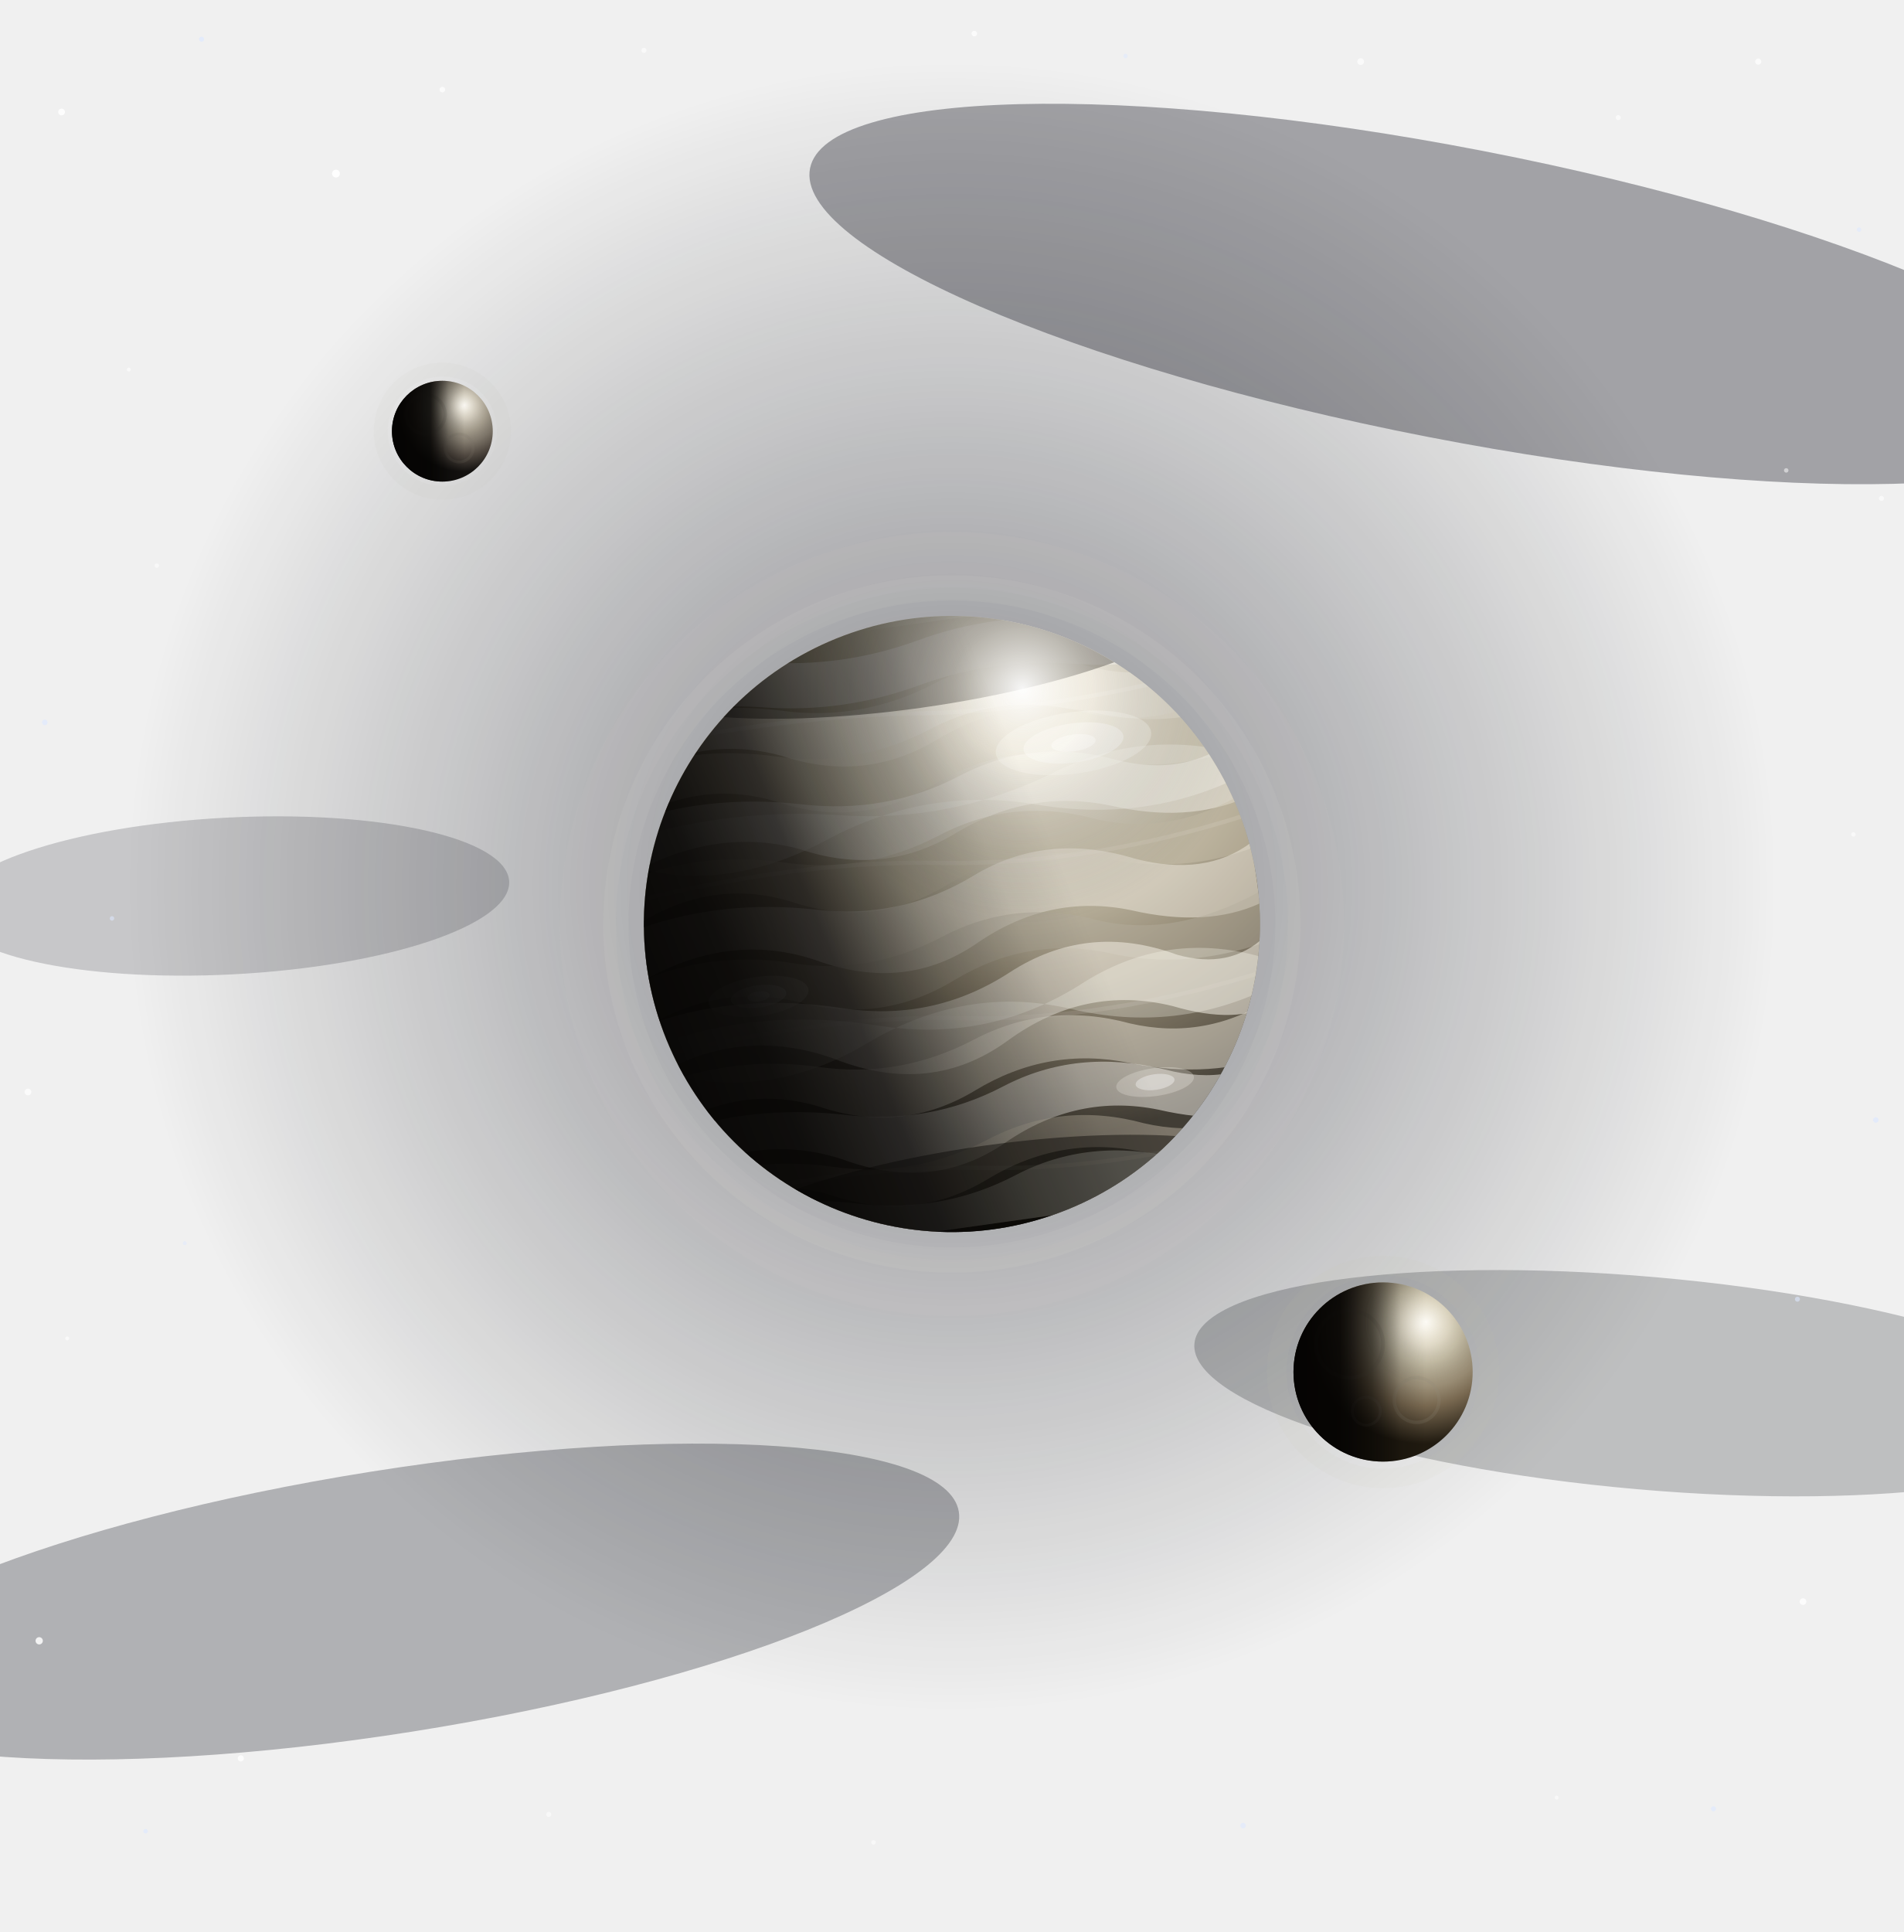
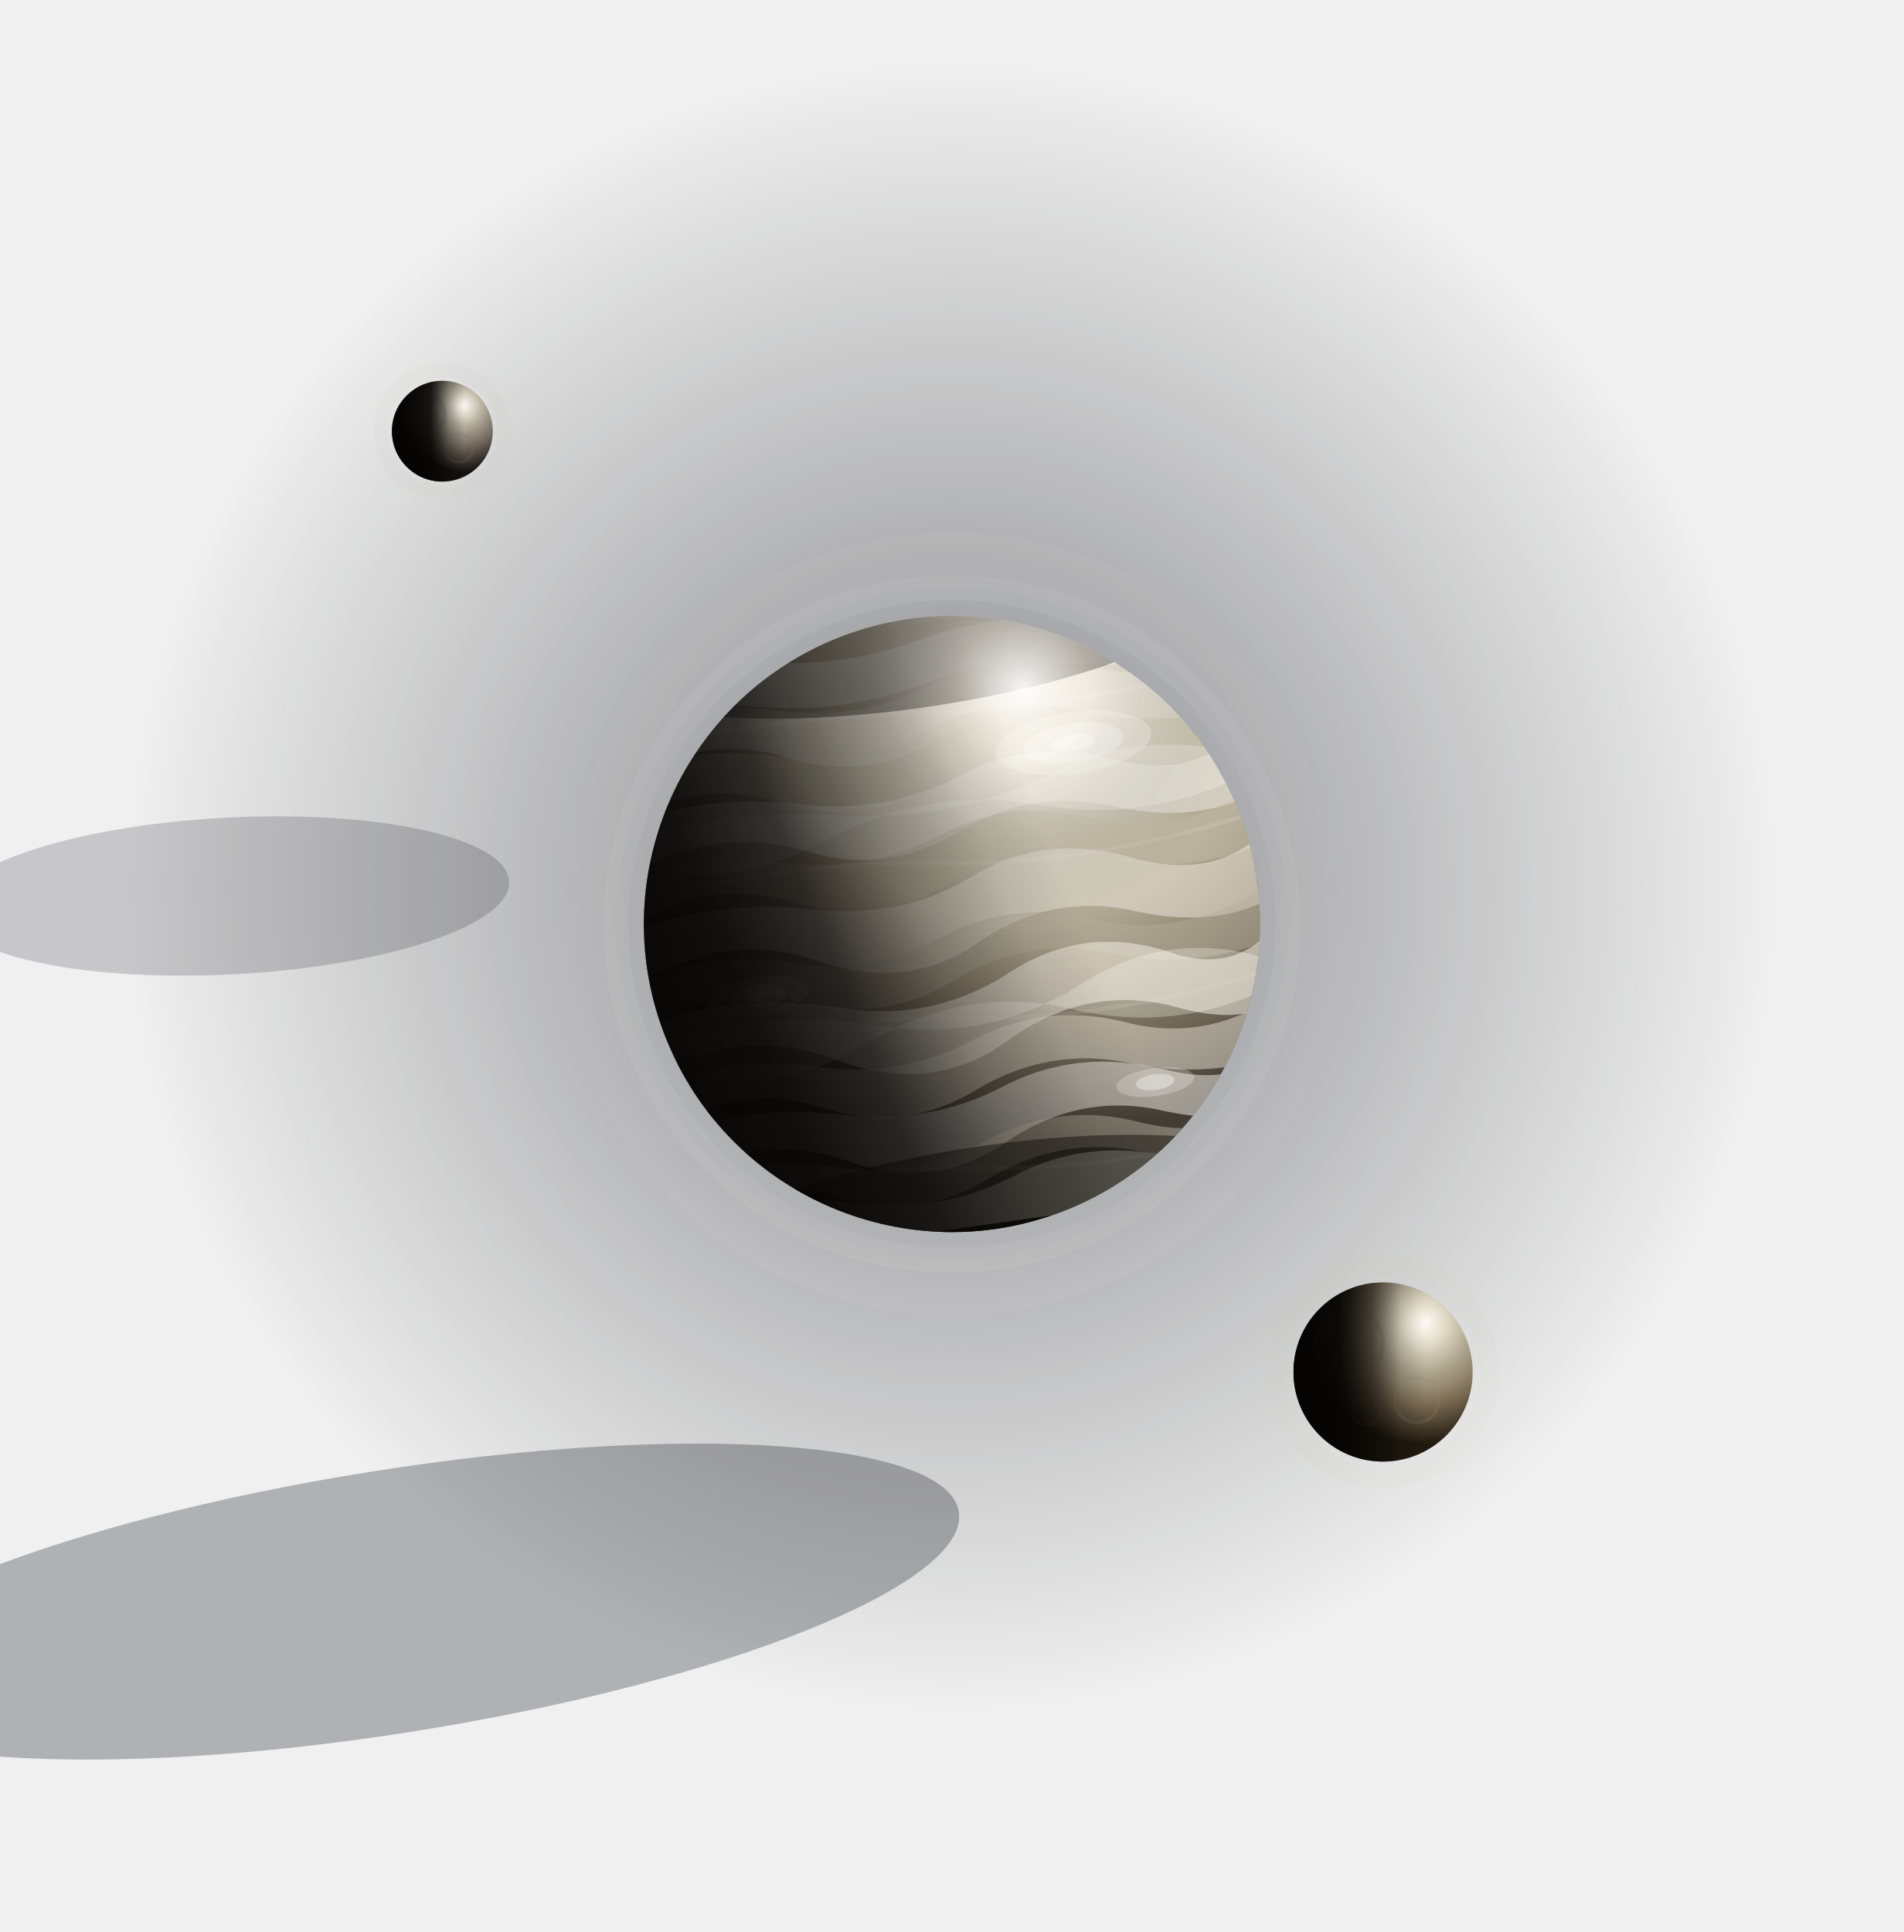
<svg xmlns="http://www.w3.org/2000/svg" width="100%" viewBox="0 0 680 690">
  <defs>
    <radialGradient id="sceneGlow" cx="50%" cy="48%" r="44%">
      <stop offset="0%" stop-color="#1c1e2a" stop-opacity="0.50" />
      <stop offset="58%" stop-color="#0e1018" stop-opacity="0.20" />
      <stop offset="100%" stop-color="#000" stop-opacity="0" />
    </radialGradient>
    <radialGradient id="pDay" cx="74%" cy="20%" r="72%">
      <stop offset="0%" stop-color="#ffffff" />
      <stop offset="8%" stop-color="#f8f6f0" />
      <stop offset="22%" stop-color="#e8e4d8" />
      <stop offset="42%" stop-color="#c4bea8" />
      <stop offset="66%" stop-color="#807660" />
      <stop offset="88%" stop-color="#3a3428" />
      <stop offset="100%" stop-color="#0e0c08" />
    </radialGradient>
    <linearGradient id="nightShadow" x1="0%" y1="0%" x2="100%" y2="0%">
      <stop offset="0%" stop-color="#060504" stop-opacity="0.98" />
      <stop offset="14%" stop-color="#060504" stop-opacity="0.94" />
      <stop offset="30%" stop-color="#080706" stop-opacity="0.78" />
      <stop offset="46%" stop-color="#0a0906" stop-opacity="0.38" />
      <stop offset="60%" stop-color="#000" stop-opacity="0.10" />
      <stop offset="70%" stop-color="#000" stop-opacity="0" />
      <stop offset="100%" stop-color="#000" stop-opacity="0" />
    </linearGradient>
    <radialGradient id="shine" cx="75%" cy="19%" r="38%">
      <stop offset="0%" stop-color="#ffffff" stop-opacity="0.92" />
      <stop offset="30%" stop-color="#f8f4e8" stop-opacity="0.32" />
      <stop offset="100%" stop-color="#000" stop-opacity="0" />
    </radialGradient>
    <radialGradient id="maGrad" cx="72%" cy="24%" r="66%">
      <stop offset="0%" stop-color="#f8f4ec" />
      <stop offset="32%" stop-color="#c8c0a8" />
      <stop offset="68%" stop-color="#786850" />
      <stop offset="100%" stop-color="#201a10" />
    </radialGradient>
    <linearGradient id="maNight" x1="0%" y1="0%" x2="100%" y2="0%">
      <stop offset="0%" stop-color="#040302" stop-opacity="0.97" />
      <stop offset="26%" stop-color="#040302" stop-opacity="0.92" />
      <stop offset="44%" stop-color="#040302" stop-opacity="0.60" />
      <stop offset="60%" stop-color="#000" stop-opacity="0.15" />
      <stop offset="74%" stop-color="#000" stop-opacity="0" />
      <stop offset="100%" stop-color="#000" stop-opacity="0" />
    </linearGradient>
    <radialGradient id="maShine" cx="74%" cy="22%" r="36%">
      <stop offset="0%" stop-color="#fffefa" stop-opacity="0.78" />
      <stop offset="38%" stop-color="#e8e0c8" stop-opacity="0.20" />
      <stop offset="100%" stop-color="#000" stop-opacity="0" />
    </radialGradient>
    <radialGradient id="mbGrad" cx="70%" cy="26%" r="64%">
      <stop offset="0%" stop-color="#f0ece4" />
      <stop offset="38%" stop-color="#a8a090" />
      <stop offset="75%" stop-color="#504840" />
      <stop offset="100%" stop-color="#141210" />
    </radialGradient>
    <linearGradient id="mbNight" x1="0%" y1="0%" x2="100%" y2="0%">
      <stop offset="0%" stop-color="#040302" stop-opacity="0.96" />
      <stop offset="38%" stop-color="#040302" stop-opacity="0.85" />
      <stop offset="56%" stop-color="#000" stop-opacity="0.28" />
      <stop offset="72%" stop-color="#000" stop-opacity="0" />
      <stop offset="100%" stop-color="#000" stop-opacity="0" />
    </linearGradient>
    <radialGradient id="mbShine" cx="72%" cy="24%" r="36%">
      <stop offset="0%" stop-color="#fffefa" stop-opacity="0.72" />
      <stop offset="40%" stop-color="#e0d8c0" stop-opacity="0.16" />
      <stop offset="100%" stop-color="#000" stop-opacity="0" />
    </radialGradient>
    <clipPath id="pClip">
      <circle cx="340" cy="330" r="110" />
    </clipPath>
    <clipPath id="maClip">
      <circle cx="494" cy="490" r="32" />
    </clipPath>
    <clipPath id="mbClip">
      <circle cx="158" cy="154" r="18" />
    </clipPath>
  </defs>
-   <ellipse cx="520" cy="105" rx="235" ry="52" fill="#10121e" opacity="0.35" transform="rotate(11,520,105)" style="fill:rgb(16, 18, 30);stroke:none;color:rgb(255, 255, 255);stroke-width:1px;stroke-linecap:butt;stroke-linejoin:miter;opacity:0.35;font-family:&quot;Anthropic Sans&quot;, -apple-system, BlinkMacSystemFont, &quot;Segoe UI&quot;, sans-serif;font-size:16px;font-weight:400;text-anchor:start;dominant-baseline:auto" />
  <ellipse cx="140" cy="572" rx="205" ry="47" fill="#0c0e18" opacity="0.28" transform="rotate(-9,140,572)" style="fill:rgb(12, 14, 24);stroke:none;color:rgb(255, 255, 255);stroke-width:1px;stroke-linecap:butt;stroke-linejoin:miter;opacity:0.28;font-family:&quot;Anthropic Sans&quot;, -apple-system, BlinkMacSystemFont, &quot;Segoe UI&quot;, sans-serif;font-size:16px;font-weight:400;text-anchor:start;dominant-baseline:auto" />
-   <ellipse cx="588" cy="494" rx="162" ry="38" fill="#0e1018" opacity="0.22" transform="rotate(5,588,494)" style="fill:rgb(14, 16, 24);stroke:none;color:rgb(255, 255, 255);stroke-width:1px;stroke-linecap:butt;stroke-linejoin:miter;opacity:0.22;font-family:&quot;Anthropic Sans&quot;, -apple-system, BlinkMacSystemFont, &quot;Segoe UI&quot;, sans-serif;font-size:16px;font-weight:400;text-anchor:start;dominant-baseline:auto" />
  <ellipse cx="82" cy="320" rx="100" ry="28" fill="#0a0c16" opacity="0.18" transform="rotate(-3,82,320)" style="fill:rgb(10, 12, 22);stroke:none;color:rgb(255, 255, 255);stroke-width:1px;stroke-linecap:butt;stroke-linejoin:miter;opacity:0.18;font-family:&quot;Anthropic Sans&quot;, -apple-system, BlinkMacSystemFont, &quot;Segoe UI&quot;, sans-serif;font-size:16px;font-weight:400;text-anchor:start;dominant-baseline:auto" />
-   <circle cx="22" cy="40" r="1.2" fill="#fff" opacity="0.88" style="fill:rgb(255, 255, 255);stroke:none;color:rgb(255, 255, 255);stroke-width:1px;stroke-linecap:butt;stroke-linejoin:miter;opacity:0.88;font-family:&quot;Anthropic Sans&quot;, -apple-system, BlinkMacSystemFont, &quot;Segoe UI&quot;, sans-serif;font-size:16px;font-weight:400;text-anchor:start;dominant-baseline:auto" />
-   <circle cx="72" cy="14" r="0.9" fill="#dde8ff" opacity="0.70" style="fill:rgb(221, 232, 255);stroke:none;color:rgb(255, 255, 255);stroke-width:1px;stroke-linecap:butt;stroke-linejoin:miter;opacity:0.7;font-family:&quot;Anthropic Sans&quot;, -apple-system, BlinkMacSystemFont, &quot;Segoe UI&quot;, sans-serif;font-size:16px;font-weight:400;text-anchor:start;dominant-baseline:auto" />
-   <circle cx="120" cy="62" r="1.4" fill="#fff" opacity="0.92" style="fill:rgb(255, 255, 255);stroke:none;color:rgb(255, 255, 255);stroke-width:1px;stroke-linecap:butt;stroke-linejoin:miter;opacity:0.92;font-family:&quot;Anthropic Sans&quot;, -apple-system, BlinkMacSystemFont, &quot;Segoe UI&quot;, sans-serif;font-size:16px;font-weight:400;text-anchor:start;dominant-baseline:auto" />
-   <circle cx="46" cy="132" r="0.7" fill="#fff" opacity="0.58" style="fill:rgb(255, 255, 255);stroke:none;color:rgb(255, 255, 255);stroke-width:1px;stroke-linecap:butt;stroke-linejoin:miter;opacity:0.58;font-family:&quot;Anthropic Sans&quot;, -apple-system, BlinkMacSystemFont, &quot;Segoe UI&quot;, sans-serif;font-size:16px;font-weight:400;text-anchor:start;dominant-baseline:auto" />
-   <circle cx="16" cy="258" r="1.0" fill="#dde8ff" opacity="0.65" style="fill:rgb(221, 232, 255);stroke:none;color:rgb(255, 255, 255);stroke-width:1px;stroke-linecap:butt;stroke-linejoin:miter;opacity:0.65;font-family:&quot;Anthropic Sans&quot;, -apple-system, BlinkMacSystemFont, &quot;Segoe UI&quot;, sans-serif;font-size:16px;font-weight:400;text-anchor:start;dominant-baseline:auto" />
-   <circle cx="10" cy="390" r="1.2" fill="#fff" opacity="0.74" style="fill:rgb(255, 255, 255);stroke:none;color:rgb(255, 255, 255);stroke-width:1px;stroke-linecap:butt;stroke-linejoin:miter;opacity:0.74;font-family:&quot;Anthropic Sans&quot;, -apple-system, BlinkMacSystemFont, &quot;Segoe UI&quot;, sans-serif;font-size:16px;font-weight:400;text-anchor:start;dominant-baseline:auto" />
-   <circle cx="24" cy="478" r="0.7" fill="#fff" opacity="0.58" style="fill:rgb(255, 255, 255);stroke:none;color:rgb(255, 255, 255);stroke-width:1px;stroke-linecap:butt;stroke-linejoin:miter;opacity:0.58;font-family:&quot;Anthropic Sans&quot;, -apple-system, BlinkMacSystemFont, &quot;Segoe UI&quot;, sans-serif;font-size:16px;font-weight:400;text-anchor:start;dominant-baseline:auto" />
-   <circle cx="14" cy="586" r="1.3" fill="#fff" opacity="0.84" style="fill:rgb(255, 255, 255);stroke:none;color:rgb(255, 255, 255);stroke-width:1px;stroke-linecap:butt;stroke-linejoin:miter;opacity:0.84;font-family:&quot;Anthropic Sans&quot;, -apple-system, BlinkMacSystemFont, &quot;Segoe UI&quot;, sans-serif;font-size:16px;font-weight:400;text-anchor:start;dominant-baseline:auto" />
-   <circle cx="52" cy="654" r="0.8" fill="#dde8ff" opacity="0.65" style="fill:rgb(221, 232, 255);stroke:none;color:rgb(255, 255, 255);stroke-width:1px;stroke-linecap:butt;stroke-linejoin:miter;opacity:0.65;font-family:&quot;Anthropic Sans&quot;, -apple-system, BlinkMacSystemFont, &quot;Segoe UI&quot;, sans-serif;font-size:16px;font-weight:400;text-anchor:start;dominant-baseline:auto" />
-   <circle cx="158" cy="32" r="1.0" fill="#fff" opacity="0.74" style="fill:rgb(255, 255, 255);stroke:none;color:rgb(255, 255, 255);stroke-width:1px;stroke-linecap:butt;stroke-linejoin:miter;opacity:0.74;font-family:&quot;Anthropic Sans&quot;, -apple-system, BlinkMacSystemFont, &quot;Segoe UI&quot;, sans-serif;font-size:16px;font-weight:400;text-anchor:start;dominant-baseline:auto" />
-   <circle cx="86" cy="628" r="1.1" fill="#fff" opacity="0.78" style="fill:rgb(255, 255, 255);stroke:none;color:rgb(255, 255, 255);stroke-width:1px;stroke-linecap:butt;stroke-linejoin:miter;opacity:0.78;font-family:&quot;Anthropic Sans&quot;, -apple-system, BlinkMacSystemFont, &quot;Segoe UI&quot;, sans-serif;font-size:16px;font-weight:400;text-anchor:start;dominant-baseline:auto" />
-   <circle cx="628" cy="22" r="1.1" fill="#fff" opacity="0.72" style="fill:rgb(255, 255, 255);stroke:none;color:rgb(255, 255, 255);stroke-width:1px;stroke-linecap:butt;stroke-linejoin:miter;opacity:0.72;font-family:&quot;Anthropic Sans&quot;, -apple-system, BlinkMacSystemFont, &quot;Segoe UI&quot;, sans-serif;font-size:16px;font-weight:400;text-anchor:start;dominant-baseline:auto" />
-   <circle cx="664" cy="82" r="0.8" fill="#dde8ff" opacity="0.58" style="fill:rgb(221, 232, 255);stroke:none;color:rgb(255, 255, 255);stroke-width:1px;stroke-linecap:butt;stroke-linejoin:miter;opacity:0.58;font-family:&quot;Anthropic Sans&quot;, -apple-system, BlinkMacSystemFont, &quot;Segoe UI&quot;, sans-serif;font-size:16px;font-weight:400;text-anchor:start;dominant-baseline:auto" />
-   <circle cx="672" cy="178" r="0.9" fill="#fff" opacity="0.62" style="fill:rgb(255, 255, 255);stroke:none;color:rgb(255, 255, 255);stroke-width:1px;stroke-linecap:butt;stroke-linejoin:miter;opacity:0.62;font-family:&quot;Anthropic Sans&quot;, -apple-system, BlinkMacSystemFont, &quot;Segoe UI&quot;, sans-serif;font-size:16px;font-weight:400;text-anchor:start;dominant-baseline:auto" />
-   <circle cx="670" cy="400" r="1.0" fill="#dde8ff" opacity="0.68" style="fill:rgb(221, 232, 255);stroke:none;color:rgb(255, 255, 255);stroke-width:1px;stroke-linecap:butt;stroke-linejoin:miter;opacity:0.68;font-family:&quot;Anthropic Sans&quot;, -apple-system, BlinkMacSystemFont, &quot;Segoe UI&quot;, sans-serif;font-size:16px;font-weight:400;text-anchor:start;dominant-baseline:auto" />
-   <circle cx="644" cy="572" r="1.2" fill="#fff" opacity="0.78" style="fill:rgb(255, 255, 255);stroke:none;color:rgb(255, 255, 255);stroke-width:1px;stroke-linecap:butt;stroke-linejoin:miter;opacity:0.78;font-family:&quot;Anthropic Sans&quot;, -apple-system, BlinkMacSystemFont, &quot;Segoe UI&quot;, sans-serif;font-size:16px;font-weight:400;text-anchor:start;dominant-baseline:auto" />
-   <circle cx="612" cy="646" r="0.9" fill="#dde8ff" opacity="0.65" style="fill:rgb(221, 232, 255);stroke:none;color:rgb(255, 255, 255);stroke-width:1px;stroke-linecap:butt;stroke-linejoin:miter;opacity:0.65;font-family:&quot;Anthropic Sans&quot;, -apple-system, BlinkMacSystemFont, &quot;Segoe UI&quot;, sans-serif;font-size:16px;font-weight:400;text-anchor:start;dominant-baseline:auto" />
-   <circle cx="348" cy="12" r="1.0" fill="#fff" opacity="0.74" style="fill:rgb(255, 255, 255);stroke:none;color:rgb(255, 255, 255);stroke-width:1px;stroke-linecap:butt;stroke-linejoin:miter;opacity:0.74;font-family:&quot;Anthropic Sans&quot;, -apple-system, BlinkMacSystemFont, &quot;Segoe UI&quot;, sans-serif;font-size:16px;font-weight:400;text-anchor:start;dominant-baseline:auto" />
-   <circle cx="486" cy="22" r="1.2" fill="#fff" opacity="0.68" style="fill:rgb(255, 255, 255);stroke:none;color:rgb(255, 255, 255);stroke-width:1px;stroke-linecap:butt;stroke-linejoin:miter;opacity:0.68;font-family:&quot;Anthropic Sans&quot;, -apple-system, BlinkMacSystemFont, &quot;Segoe UI&quot;, sans-serif;font-size:16px;font-weight:400;text-anchor:start;dominant-baseline:auto" />
-   <circle cx="230" cy="18" r="0.9" fill="#fff" opacity="0.62" style="fill:rgb(255, 255, 255);stroke:none;color:rgb(255, 255, 255);stroke-width:1px;stroke-linecap:butt;stroke-linejoin:miter;opacity:0.62;font-family:&quot;Anthropic Sans&quot;, -apple-system, BlinkMacSystemFont, &quot;Segoe UI&quot;, sans-serif;font-size:16px;font-weight:400;text-anchor:start;dominant-baseline:auto" />
-   <circle cx="40" cy="328" r="0.8" fill="#dde8ff" opacity="0.55" style="fill:rgb(221, 232, 255);stroke:none;color:rgb(255, 255, 255);stroke-width:1px;stroke-linecap:butt;stroke-linejoin:miter;opacity:0.55;font-family:&quot;Anthropic Sans&quot;, -apple-system, BlinkMacSystemFont, &quot;Segoe UI&quot;, sans-serif;font-size:16px;font-weight:400;text-anchor:start;dominant-baseline:auto" />
-   <circle cx="662" cy="298" r="0.8" fill="#fff" opacity="0.58" style="fill:rgb(255, 255, 255);stroke:none;color:rgb(255, 255, 255);stroke-width:1px;stroke-linecap:butt;stroke-linejoin:miter;opacity:0.58;font-family:&quot;Anthropic Sans&quot;, -apple-system, BlinkMacSystemFont, &quot;Segoe UI&quot;, sans-serif;font-size:16px;font-weight:400;text-anchor:start;dominant-baseline:auto" />
-   <circle cx="578" cy="42" r="0.9" fill="#fff" opacity="0.62" style="fill:rgb(255, 255, 255);stroke:none;color:rgb(255, 255, 255);stroke-width:1px;stroke-linecap:butt;stroke-linejoin:miter;opacity:0.62;font-family:&quot;Anthropic Sans&quot;, -apple-system, BlinkMacSystemFont, &quot;Segoe UI&quot;, sans-serif;font-size:16px;font-weight:400;text-anchor:start;dominant-baseline:auto" />
-   <circle cx="444" cy="652" r="1.0" fill="#dde8ff" opacity="0.60" style="fill:rgb(221, 232, 255);stroke:none;color:rgb(255, 255, 255);stroke-width:1px;stroke-linecap:butt;stroke-linejoin:miter;opacity:0.6;font-family:&quot;Anthropic Sans&quot;, -apple-system, BlinkMacSystemFont, &quot;Segoe UI&quot;, sans-serif;font-size:16px;font-weight:400;text-anchor:start;dominant-baseline:auto" />
-   <circle cx="312" cy="658" r="0.8" fill="#fff" opacity="0.55" style="fill:rgb(255, 255, 255);stroke:none;color:rgb(255, 255, 255);stroke-width:1px;stroke-linecap:butt;stroke-linejoin:miter;opacity:0.55;font-family:&quot;Anthropic Sans&quot;, -apple-system, BlinkMacSystemFont, &quot;Segoe UI&quot;, sans-serif;font-size:16px;font-weight:400;text-anchor:start;dominant-baseline:auto" />
-   <circle cx="556" cy="642" r="0.7" fill="#fff" opacity="0.52" style="fill:rgb(255, 255, 255);stroke:none;color:rgb(255, 255, 255);stroke-width:1px;stroke-linecap:butt;stroke-linejoin:miter;opacity:0.52;font-family:&quot;Anthropic Sans&quot;, -apple-system, BlinkMacSystemFont, &quot;Segoe UI&quot;, sans-serif;font-size:16px;font-weight:400;text-anchor:start;dominant-baseline:auto" />
-   <circle cx="638" cy="168" r="0.8" fill="#fff" opacity="0.50" style="fill:rgb(255, 255, 255);stroke:none;color:rgb(255, 255, 255);stroke-width:1px;stroke-linecap:butt;stroke-linejoin:miter;opacity:0.5;font-family:&quot;Anthropic Sans&quot;, -apple-system, BlinkMacSystemFont, &quot;Segoe UI&quot;, sans-serif;font-size:16px;font-weight:400;text-anchor:start;dominant-baseline:auto" />
-   <circle cx="642" cy="464" r="0.9" fill="#dde8ff" opacity="0.58" style="fill:rgb(221, 232, 255);stroke:none;color:rgb(255, 255, 255);stroke-width:1px;stroke-linecap:butt;stroke-linejoin:miter;opacity:0.58;font-family:&quot;Anthropic Sans&quot;, -apple-system, BlinkMacSystemFont, &quot;Segoe UI&quot;, sans-serif;font-size:16px;font-weight:400;text-anchor:start;dominant-baseline:auto" />
-   <circle cx="56" cy="202" r="0.8" fill="#fff" opacity="0.52" style="fill:rgb(255, 255, 255);stroke:none;color:rgb(255, 255, 255);stroke-width:1px;stroke-linecap:butt;stroke-linejoin:miter;opacity:0.52;font-family:&quot;Anthropic Sans&quot;, -apple-system, BlinkMacSystemFont, &quot;Segoe UI&quot;, sans-serif;font-size:16px;font-weight:400;text-anchor:start;dominant-baseline:auto" />
-   <circle cx="66" cy="444" r="0.7" fill="#dde8ff" opacity="0.48" style="fill:rgb(221, 232, 255);stroke:none;color:rgb(255, 255, 255);stroke-width:1px;stroke-linecap:butt;stroke-linejoin:miter;opacity:0.48;font-family:&quot;Anthropic Sans&quot;, -apple-system, BlinkMacSystemFont, &quot;Segoe UI&quot;, sans-serif;font-size:16px;font-weight:400;text-anchor:start;dominant-baseline:auto" />
-   <circle cx="196" cy="648" r="0.9" fill="#fff" opacity="0.55" style="fill:rgb(255, 255, 255);stroke:none;color:rgb(255, 255, 255);stroke-width:1px;stroke-linecap:butt;stroke-linejoin:miter;opacity:0.55;font-family:&quot;Anthropic Sans&quot;, -apple-system, BlinkMacSystemFont, &quot;Segoe UI&quot;, sans-serif;font-size:16px;font-weight:400;text-anchor:start;dominant-baseline:auto" />
-   <circle cx="402" cy="20" r="0.8" fill="#dde8ff" opacity="0.52" style="fill:rgb(221, 232, 255);stroke:none;color:rgb(255, 255, 255);stroke-width:1px;stroke-linecap:butt;stroke-linejoin:miter;opacity:0.52;font-family:&quot;Anthropic Sans&quot;, -apple-system, BlinkMacSystemFont, &quot;Segoe UI&quot;, sans-serif;font-size:16px;font-weight:400;text-anchor:start;dominant-baseline:auto" />
  <circle cx="340" cy="330" r="340" fill="url(#sceneGlow)" style="stroke:none;color:rgb(255, 255, 255);stroke-width:1px;stroke-linecap:butt;stroke-linejoin:miter;opacity:1;font-family:&quot;Anthropic Sans&quot;, -apple-system, BlinkMacSystemFont, &quot;Segoe UI&quot;, sans-serif;font-size:16px;font-weight:400;text-anchor:start;dominant-baseline:auto" />
  <g transform="rotate(-22, 340, 330)" style="fill:rgb(0, 0, 0);stroke:none;color:rgb(255, 255, 255);stroke-width:1px;stroke-linecap:butt;stroke-linejoin:miter;opacity:1;font-family:&quot;Anthropic Sans&quot;, -apple-system, BlinkMacSystemFont, &quot;Segoe UI&quot;, sans-serif;font-size:16px;font-weight:400;text-anchor:start;dominant-baseline:auto">
    <circle cx="340" cy="330" r="130" fill="none" stroke="#d8d4c8" stroke-width="20" opacity="0.06" style="fill:none;stroke:rgb(216, 212, 200);color:rgb(255, 255, 255);stroke-width:20px;stroke-linecap:butt;stroke-linejoin:miter;opacity:0.06;font-family:&quot;Anthropic Sans&quot;, -apple-system, BlinkMacSystemFont, &quot;Segoe UI&quot;, sans-serif;font-size:16px;font-weight:400;text-anchor:start;dominant-baseline:auto" />
    <circle cx="340" cy="330" r="120" fill="none" stroke="#e8e4d8" stroke-width="9" opacity="0.08" style="fill:none;stroke:rgb(232, 228, 216);color:rgb(255, 255, 255);stroke-width:9px;stroke-linecap:butt;stroke-linejoin:miter;opacity:0.08;font-family:&quot;Anthropic Sans&quot;, -apple-system, BlinkMacSystemFont, &quot;Segoe UI&quot;, sans-serif;font-size:16px;font-weight:400;text-anchor:start;dominant-baseline:auto" />
    <circle cx="340" cy="330" r="110" fill="url(#pDay)" style="stroke:none;color:rgb(255, 255, 255);stroke-width:1px;stroke-linecap:butt;stroke-linejoin:miter;opacity:1;font-family:&quot;Anthropic Sans&quot;, -apple-system, BlinkMacSystemFont, &quot;Segoe UI&quot;, sans-serif;font-size:16px;font-weight:400;text-anchor:start;dominant-baseline:auto" />
    <g clip-path="url(#pClip)" style="fill:rgb(0, 0, 0);stroke:none;color:rgb(255, 255, 255);stroke-width:1px;stroke-linecap:butt;stroke-linejoin:miter;opacity:1;font-family:&quot;Anthropic Sans&quot;, -apple-system, BlinkMacSystemFont, &quot;Segoe UI&quot;, sans-serif;font-size:16px;font-weight:400;text-anchor:start;dominant-baseline:auto">
      <g transform="rotate(14, 340, 330)" style="fill:rgb(0, 0, 0);stroke:none;color:rgb(255, 255, 255);stroke-width:1px;stroke-linecap:butt;stroke-linejoin:miter;opacity:1;font-family:&quot;Anthropic Sans&quot;, -apple-system, BlinkMacSystemFont, &quot;Segoe UI&quot;, sans-serif;font-size:16px;font-weight:400;text-anchor:start;dominant-baseline:auto">
        <rect x="230" y="222" width="220" height="216" fill="#c4bca8" opacity="0.28" style="fill:rgb(196, 188, 168);stroke:none;color:rgb(255, 255, 255);stroke-width:1px;stroke-linecap:butt;stroke-linejoin:miter;opacity:0.28;font-family:&quot;Anthropic Sans&quot;, -apple-system, BlinkMacSystemFont, &quot;Segoe UI&quot;, sans-serif;font-size:16px;font-weight:400;text-anchor:start;dominant-baseline:auto" />
        <path d="M230 228 Q258 222 286 228 Q314 234 342 228 Q370 222 398 228 Q422 222 450 226                  L450 244 Q424 250 396 244 Q368 238 340 244 Q312 250 284 244 Q256 238 230 244 Z" fill="#f8f6f2" opacity="0.62" style="fill:rgb(248, 246, 242);stroke:none;color:rgb(255, 255, 255);stroke-width:1px;stroke-linecap:butt;stroke-linejoin:miter;opacity:0.62;font-family:&quot;Anthropic Sans&quot;, -apple-system, BlinkMacSystemFont, &quot;Segoe UI&quot;, sans-serif;font-size:16px;font-weight:400;text-anchor:start;dominant-baseline:auto" />
        <path d="M230 244 Q260 238 290 246 Q318 254 346 244 Q374 234 402 246 Q426 256 450 244                  L450 266 Q426 272 400 262 Q372 252 344 264 Q316 276 288 262 Q260 250 230 264 Z" fill="#f0ece2" opacity="0.52" style="fill:rgb(240, 236, 226);stroke:none;color:rgb(255, 255, 255);stroke-width:1px;stroke-linecap:butt;stroke-linejoin:miter;opacity:0.52;font-family:&quot;Anthropic Sans&quot;, -apple-system, BlinkMacSystemFont, &quot;Segoe UI&quot;, sans-serif;font-size:16px;font-weight:400;text-anchor:start;dominant-baseline:auto" />
        <path d="M230 260 Q258 254 286 262 Q314 270 342 260 Q370 250 398 262 Q424 272 450 260                  L450 282 Q424 288 396 278 Q368 268 340 280 Q312 292 284 278 Q258 266 230 278 Z" fill="#dcd6c4" opacity="0.44" style="fill:rgb(220, 214, 196);stroke:none;color:rgb(255, 255, 255);stroke-width:1px;stroke-linecap:butt;stroke-linejoin:miter;opacity:0.44;font-family:&quot;Anthropic Sans&quot;, -apple-system, BlinkMacSystemFont, &quot;Segoe UI&quot;, sans-serif;font-size:16px;font-weight:400;text-anchor:start;dominant-baseline:auto" />
        <path d="M230 278 Q260 272 292 280 Q322 288 350 278 Q378 268 406 280 Q430 290 450 278                  L450 300 Q428 306 402 296 Q374 286 346 298 Q318 310 290 296 Q262 284 230 296 Z" fill="#f4f0e8" opacity="0.55" style="fill:rgb(244, 240, 232);stroke:none;color:rgb(255, 255, 255);stroke-width:1px;stroke-linecap:butt;stroke-linejoin:miter;opacity:0.55;font-family:&quot;Anthropic Sans&quot;, -apple-system, BlinkMacSystemFont, &quot;Segoe UI&quot;, sans-serif;font-size:16px;font-weight:400;text-anchor:start;dominant-baseline:auto" />
        <path d="M230 284 Q268 278 306 286 Q344 294 382 282 Q416 270 450 284                  L450 292 Q414 304 376 292 Q338 280 300 294 Q262 308 230 294 Z" fill="#fffef8" opacity="0.30" style="fill:rgb(255, 254, 248);stroke:none;color:rgb(255, 255, 255);stroke-width:1px;stroke-linecap:butt;stroke-linejoin:miter;opacity:0.3;font-family:&quot;Anthropic Sans&quot;, -apple-system, BlinkMacSystemFont, &quot;Segoe UI&quot;, sans-serif;font-size:16px;font-weight:400;text-anchor:start;dominant-baseline:auto" />
        <path d="M230 298 Q256 292 284 300 Q312 308 340 298 Q368 288 396 300 Q422 310 450 298                  L450 318 Q424 324 396 314 Q368 304 340 316 Q312 328 284 314 Q258 302 230 314 Z" fill="#c8c0aa" opacity="0.46" style="fill:rgb(200, 192, 170);stroke:none;color:rgb(255, 255, 255);stroke-width:1px;stroke-linecap:butt;stroke-linejoin:miter;opacity:0.46;font-family:&quot;Anthropic Sans&quot;, -apple-system, BlinkMacSystemFont, &quot;Segoe UI&quot;, sans-serif;font-size:16px;font-weight:400;text-anchor:start;dominant-baseline:auto" />
        <path d="M230 316 Q260 310 292 318 Q322 326 350 314 Q378 302 408 316 Q432 326 450 316                  L450 338 Q430 344 404 334 Q376 324 348 338 Q320 352 290 336 Q262 322 230 334 Z" fill="#ede8dc" opacity="0.52" style="fill:rgb(237, 232, 220);stroke:none;color:rgb(255, 255, 255);stroke-width:1px;stroke-linecap:butt;stroke-linejoin:miter;opacity:0.52;font-family:&quot;Anthropic Sans&quot;, -apple-system, BlinkMacSystemFont, &quot;Segoe UI&quot;, sans-serif;font-size:16px;font-weight:400;text-anchor:start;dominant-baseline:auto" />
        <path d="M230 334 Q256 328 282 336 Q308 344 336 334 Q364 324 392 336 Q418 346 450 334                  L450 352 Q420 358 394 348 Q366 338 338 350 Q310 362 282 350 Q256 340 230 350 Z" fill="#b4ae9c" opacity="0.44" style="fill:rgb(180, 174, 156);stroke:none;color:rgb(255, 255, 255);stroke-width:1px;stroke-linecap:butt;stroke-linejoin:miter;opacity:0.44;font-family:&quot;Anthropic Sans&quot;, -apple-system, BlinkMacSystemFont, &quot;Segoe UI&quot;, sans-serif;font-size:16px;font-weight:400;text-anchor:start;dominant-baseline:auto" />
        <path d="M230 350 Q262 344 296 354 Q328 364 358 350 Q388 336 418 352 Q436 360 450 350                  L450 374 Q436 380 414 370 Q384 358 354 374 Q324 390 292 372 Q262 356 230 368 Z" fill="#f0ece0" opacity="0.56" style="fill:rgb(240, 236, 224);stroke:none;color:rgb(255, 255, 255);stroke-width:1px;stroke-linecap:butt;stroke-linejoin:miter;opacity:0.56;font-family:&quot;Anthropic Sans&quot;, -apple-system, BlinkMacSystemFont, &quot;Segoe UI&quot;, sans-serif;font-size:16px;font-weight:400;text-anchor:start;dominant-baseline:auto" />
        <path d="M230 358 Q268 350 308 362 Q346 374 382 358 Q416 342 450 358                  L450 368 Q414 380 378 366 Q342 352 304 368 Q266 384 230 368 Z" fill="#fffef4" opacity="0.28" style="fill:rgb(255, 254, 244);stroke:none;color:rgb(255, 255, 255);stroke-width:1px;stroke-linecap:butt;stroke-linejoin:miter;opacity:0.28;font-family:&quot;Anthropic Sans&quot;, -apple-system, BlinkMacSystemFont, &quot;Segoe UI&quot;, sans-serif;font-size:16px;font-weight:400;text-anchor:start;dominant-baseline:auto" />
        <path d="M230 372 Q258 366 286 374 Q314 382 342 372 Q370 362 398 374 Q424 384 450 372                  L450 392 Q424 398 396 388 Q368 378 340 390 Q312 402 284 388 Q258 376 230 388 Z" fill="#e8e2d4" opacity="0.50" style="fill:rgb(232, 226, 212);stroke:none;color:rgb(255, 255, 255);stroke-width:1px;stroke-linecap:butt;stroke-linejoin:miter;opacity:0.5;font-family:&quot;Anthropic Sans&quot;, -apple-system, BlinkMacSystemFont, &quot;Segoe UI&quot;, sans-serif;font-size:16px;font-weight:400;text-anchor:start;dominant-baseline:auto" />
        <path d="M230 390 Q260 384 292 392 Q322 400 350 390 Q378 380 408 392 Q432 402 450 390                  L450 410 Q430 416 404 406 Q376 396 348 410 Q320 424 290 408 Q262 394 230 406 Z" fill="#f2eee6" opacity="0.52" style="fill:rgb(242, 238, 230);stroke:none;color:rgb(255, 255, 255);stroke-width:1px;stroke-linecap:butt;stroke-linejoin:miter;opacity:0.52;font-family:&quot;Anthropic Sans&quot;, -apple-system, BlinkMacSystemFont, &quot;Segoe UI&quot;, sans-serif;font-size:16px;font-weight:400;text-anchor:start;dominant-baseline:auto" />
        <path d="M230 408 Q258 402 286 410 Q314 418 342 408 Q370 398 398 410 Q424 420 450 408                  L450 424 Q424 430 396 420 Q368 410 340 422 Q312 434 284 420 Q258 408 230 420 Z" fill="#ccc4b0" opacity="0.42" style="fill:rgb(204, 196, 176);stroke:none;color:rgb(255, 255, 255);stroke-width:1px;stroke-linecap:butt;stroke-linejoin:miter;opacity:0.42;font-family:&quot;Anthropic Sans&quot;, -apple-system, BlinkMacSystemFont, &quot;Segoe UI&quot;, sans-serif;font-size:16px;font-weight:400;text-anchor:start;dominant-baseline:auto" />
        <path d="M230 422 Q260 416 292 424 Q322 432 350 422 Q378 412 408 424 Q432 434 450 422                  L450 438 L230 438 Z" fill="#e8e4d8" opacity="0.55" style="fill:rgb(232, 228, 216);stroke:none;color:rgb(255, 255, 255);stroke-width:1px;stroke-linecap:butt;stroke-linejoin:miter;opacity:0.55;font-family:&quot;Anthropic Sans&quot;, -apple-system, BlinkMacSystemFont, &quot;Segoe UI&quot;, sans-serif;font-size:16px;font-weight:400;text-anchor:start;dominant-baseline:auto" />
        <ellipse cx="392" cy="272" rx="28" ry="11" fill="#fffef8" opacity="0.35" style="fill:rgb(255, 254, 248);stroke:none;color:rgb(255, 255, 255);stroke-width:1px;stroke-linecap:butt;stroke-linejoin:miter;opacity:0.35;font-family:&quot;Anthropic Sans&quot;, -apple-system, BlinkMacSystemFont, &quot;Segoe UI&quot;, sans-serif;font-size:16px;font-weight:400;text-anchor:start;dominant-baseline:auto" />
        <ellipse cx="392" cy="272" rx="18" ry="7" fill="#ffffff" opacity="0.42" style="fill:rgb(255, 255, 255);stroke:none;color:rgb(255, 255, 255);stroke-width:1px;stroke-linecap:butt;stroke-linejoin:miter;opacity:0.42;font-family:&quot;Anthropic Sans&quot;, -apple-system, BlinkMacSystemFont, &quot;Segoe UI&quot;, sans-serif;font-size:16px;font-weight:400;text-anchor:start;dominant-baseline:auto" />
        <ellipse cx="392" cy="272" rx="8" ry="3" fill="#ffffff" opacity="0.50" style="fill:rgb(255, 255, 255);stroke:none;color:rgb(255, 255, 255);stroke-width:1px;stroke-linecap:butt;stroke-linejoin:miter;opacity:0.5;font-family:&quot;Anthropic Sans&quot;, -apple-system, BlinkMacSystemFont, &quot;Segoe UI&quot;, sans-serif;font-size:16px;font-weight:400;text-anchor:start;dominant-baseline:auto" />
        <ellipse cx="268" cy="346" rx="18" ry="7" fill="#f8f4ec" opacity="0.30" style="fill:rgb(248, 244, 236);stroke:none;color:rgb(255, 255, 255);stroke-width:1px;stroke-linecap:butt;stroke-linejoin:miter;opacity:0.3;font-family:&quot;Anthropic Sans&quot;, -apple-system, BlinkMacSystemFont, &quot;Segoe UI&quot;, sans-serif;font-size:16px;font-weight:400;text-anchor:start;dominant-baseline:auto" />
        <ellipse cx="268" cy="346" rx="10" ry="4" fill="#ffffff" opacity="0.38" style="fill:rgb(255, 255, 255);stroke:none;color:rgb(255, 255, 255);stroke-width:1px;stroke-linecap:butt;stroke-linejoin:miter;opacity:0.38;font-family:&quot;Anthropic Sans&quot;, -apple-system, BlinkMacSystemFont, &quot;Segoe UI&quot;, sans-serif;font-size:16px;font-weight:400;text-anchor:start;dominant-baseline:auto" />
        <ellipse cx="268" cy="346" rx="4" ry="1.8" fill="#ffffff" opacity="0.45" style="fill:rgb(255, 255, 255);stroke:none;color:rgb(255, 255, 255);stroke-width:1px;stroke-linecap:butt;stroke-linejoin:miter;opacity:0.45;font-family:&quot;Anthropic Sans&quot;, -apple-system, BlinkMacSystemFont, &quot;Segoe UI&quot;, sans-serif;font-size:16px;font-weight:400;text-anchor:start;dominant-baseline:auto" />
        <ellipse cx="404" cy="396" rx="14" ry="5" fill="#f4f0e8" opacity="0.28" style="fill:rgb(244, 240, 232);stroke:none;color:rgb(255, 255, 255);stroke-width:1px;stroke-linecap:butt;stroke-linejoin:miter;opacity:0.28;font-family:&quot;Anthropic Sans&quot;, -apple-system, BlinkMacSystemFont, &quot;Segoe UI&quot;, sans-serif;font-size:16px;font-weight:400;text-anchor:start;dominant-baseline:auto" />
        <ellipse cx="404" cy="396" rx="7" ry="2.8" fill="#ffffff" opacity="0.36" style="fill:rgb(255, 255, 255);stroke:none;color:rgb(255, 255, 255);stroke-width:1px;stroke-linecap:butt;stroke-linejoin:miter;opacity:0.36;font-family:&quot;Anthropic Sans&quot;, -apple-system, BlinkMacSystemFont, &quot;Segoe UI&quot;, sans-serif;font-size:16px;font-weight:400;text-anchor:start;dominant-baseline:auto" />
        <path d="M230 252 Q294 248 340 254 Q390 260 450 252" fill="none" stroke="#ffffff" stroke-width="1.5" opacity="0.15" stroke-linecap="round" style="fill:none;stroke:rgb(255, 255, 255);color:rgb(255, 255, 255);stroke-width:1.5px;stroke-linecap:round;stroke-linejoin:miter;opacity:0.15;font-family:&quot;Anthropic Sans&quot;, -apple-system, BlinkMacSystemFont, &quot;Segoe UI&quot;, sans-serif;font-size:16px;font-weight:400;text-anchor:start;dominant-baseline:auto" />
        <path d="M230 306 Q292 300 340 308 Q392 316 450 306" fill="none" stroke="#f0ece2" stroke-width="1.5" opacity="0.14" stroke-linecap="round" style="fill:none;stroke:rgb(240, 236, 226);color:rgb(255, 255, 255);stroke-width:1.5px;stroke-linecap:round;stroke-linejoin:miter;opacity:0.14;font-family:&quot;Anthropic Sans&quot;, -apple-system, BlinkMacSystemFont, &quot;Segoe UI&quot;, sans-serif;font-size:16px;font-weight:400;text-anchor:start;dominant-baseline:auto" />
        <path d="M230 362 Q294 356 340 364 Q390 372 450 362" fill="none" stroke="#e8e4d8" stroke-width="1.5" opacity="0.14" stroke-linecap="round" style="fill:none;stroke:rgb(232, 228, 216);color:rgb(255, 255, 255);stroke-width:1.5px;stroke-linecap:round;stroke-linejoin:miter;opacity:0.14;font-family:&quot;Anthropic Sans&quot;, -apple-system, BlinkMacSystemFont, &quot;Segoe UI&quot;, sans-serif;font-size:16px;font-weight:400;text-anchor:start;dominant-baseline:auto" />
        <path d="M230 416 Q292 410 340 418 Q392 426 450 416" fill="none" stroke="#f0ece0" stroke-width="1.5" opacity="0.12" stroke-linecap="round" style="fill:none;stroke:rgb(240, 236, 224);color:rgb(255, 255, 255);stroke-width:1.5px;stroke-linecap:round;stroke-linejoin:miter;opacity:0.12;font-family:&quot;Anthropic Sans&quot;, -apple-system, BlinkMacSystemFont, &quot;Segoe UI&quot;, sans-serif;font-size:16px;font-weight:400;text-anchor:start;dominant-baseline:auto" />
        <ellipse cx="340" cy="224" rx="110" ry="28" fill="#0e0c08" opacity="0.42" style="fill:rgb(14, 12, 8);stroke:none;color:rgb(255, 255, 255);stroke-width:1px;stroke-linecap:butt;stroke-linejoin:miter;opacity:0.42;font-family:&quot;Anthropic Sans&quot;, -apple-system, BlinkMacSystemFont, &quot;Segoe UI&quot;, sans-serif;font-size:16px;font-weight:400;text-anchor:start;dominant-baseline:auto" />
        <ellipse cx="340" cy="438" rx="110" ry="28" fill="#0e0c08" opacity="0.48" style="fill:rgb(14, 12, 8);stroke:none;color:rgb(255, 255, 255);stroke-width:1px;stroke-linecap:butt;stroke-linejoin:miter;opacity:0.48;font-family:&quot;Anthropic Sans&quot;, -apple-system, BlinkMacSystemFont, &quot;Segoe UI&quot;, sans-serif;font-size:16px;font-weight:400;text-anchor:start;dominant-baseline:auto" />
      </g>
      <circle cx="340" cy="330" r="110" fill="url(#shine)" style="stroke:none;color:rgb(255, 255, 255);stroke-width:1px;stroke-linecap:butt;stroke-linejoin:miter;opacity:1;font-family:&quot;Anthropic Sans&quot;, -apple-system, BlinkMacSystemFont, &quot;Segoe UI&quot;, sans-serif;font-size:16px;font-weight:400;text-anchor:start;dominant-baseline:auto" />
      <rect x="230" y="220" width="220" height="220" fill="url(#nightShadow)" style="stroke:none;color:rgb(255, 255, 255);stroke-width:1px;stroke-linecap:butt;stroke-linejoin:miter;opacity:1;font-family:&quot;Anthropic Sans&quot;, -apple-system, BlinkMacSystemFont, &quot;Segoe UI&quot;, sans-serif;font-size:16px;font-weight:400;text-anchor:start;dominant-baseline:auto" />
    </g>
  </g>
  <circle cx="494" cy="490" r="38" fill="none" stroke="#c8c0a8" stroke-width="7" opacity="0.07" style="fill:none;stroke:rgb(200, 192, 168);color:rgb(255, 255, 255);stroke-width:7px;stroke-linecap:butt;stroke-linejoin:miter;opacity:0.07;font-family:&quot;Anthropic Sans&quot;, -apple-system, BlinkMacSystemFont, &quot;Segoe UI&quot;, sans-serif;font-size:16px;font-weight:400;text-anchor:start;dominant-baseline:auto" />
  <circle cx="494" cy="490" r="32" fill="url(#maGrad)" style="stroke:none;color:rgb(255, 255, 255);stroke-width:1px;stroke-linecap:butt;stroke-linejoin:miter;opacity:1;font-family:&quot;Anthropic Sans&quot;, -apple-system, BlinkMacSystemFont, &quot;Segoe UI&quot;, sans-serif;font-size:16px;font-weight:400;text-anchor:start;dominant-baseline:auto" />
  <g clip-path="url(#maClip)" style="fill:rgb(0, 0, 0);stroke:none;color:rgb(255, 255, 255);stroke-width:1px;stroke-linecap:butt;stroke-linejoin:miter;opacity:1;font-family:&quot;Anthropic Sans&quot;, -apple-system, BlinkMacSystemFont, &quot;Segoe UI&quot;, sans-serif;font-size:16px;font-weight:400;text-anchor:start;dominant-baseline:auto">
    <circle cx="482" cy="480" r="12" fill="none" stroke="#88806c" stroke-width="1.4" opacity="0.22" style="fill:none;stroke:rgb(136, 128, 108);color:rgb(255, 255, 255);stroke-width:1.4px;stroke-linecap:butt;stroke-linejoin:miter;opacity:0.22;font-family:&quot;Anthropic Sans&quot;, -apple-system, BlinkMacSystemFont, &quot;Segoe UI&quot;, sans-serif;font-size:16px;font-weight:400;text-anchor:start;dominant-baseline:auto" />
    <circle cx="506" cy="500" r="8" fill="none" stroke="#90887a" stroke-width="1.2" opacity="0.18" style="fill:none;stroke:rgb(144, 136, 122);color:rgb(255, 255, 255);stroke-width:1.2px;stroke-linecap:butt;stroke-linejoin:miter;opacity:0.18;font-family:&quot;Anthropic Sans&quot;, -apple-system, BlinkMacSystemFont, &quot;Segoe UI&quot;, sans-serif;font-size:16px;font-weight:400;text-anchor:start;dominant-baseline:auto" />
    <circle cx="488" cy="504" r="5" fill="none" stroke="#807870" stroke-width="1" opacity="0.16" style="fill:none;stroke:rgb(128, 120, 112);color:rgb(255, 255, 255);stroke-width:1px;stroke-linecap:butt;stroke-linejoin:miter;opacity:0.16;font-family:&quot;Anthropic Sans&quot;, -apple-system, BlinkMacSystemFont, &quot;Segoe UI&quot;, sans-serif;font-size:16px;font-weight:400;text-anchor:start;dominant-baseline:auto" />
    <rect x="462" y="458" width="64" height="64" fill="url(#maNight)" style="stroke:none;color:rgb(255, 255, 255);stroke-width:1px;stroke-linecap:butt;stroke-linejoin:miter;opacity:1;font-family:&quot;Anthropic Sans&quot;, -apple-system, BlinkMacSystemFont, &quot;Segoe UI&quot;, sans-serif;font-size:16px;font-weight:400;text-anchor:start;dominant-baseline:auto" />
  </g>
  <circle cx="494" cy="490" r="32" fill="url(#maShine)" style="stroke:none;color:rgb(255, 255, 255);stroke-width:1px;stroke-linecap:butt;stroke-linejoin:miter;opacity:1;font-family:&quot;Anthropic Sans&quot;, -apple-system, BlinkMacSystemFont, &quot;Segoe UI&quot;, sans-serif;font-size:16px;font-weight:400;text-anchor:start;dominant-baseline:auto" />
  <circle cx="158" cy="154" r="22" fill="none" stroke="#b8b4a8" stroke-width="5" opacity="0.07" style="fill:none;stroke:rgb(184, 180, 168);color:rgb(255, 255, 255);stroke-width:5px;stroke-linecap:butt;stroke-linejoin:miter;opacity:0.07;font-family:&quot;Anthropic Sans&quot;, -apple-system, BlinkMacSystemFont, &quot;Segoe UI&quot;, sans-serif;font-size:16px;font-weight:400;text-anchor:start;dominant-baseline:auto" />
  <circle cx="158" cy="154" r="18" fill="url(#mbGrad)" style="stroke:none;color:rgb(255, 255, 255);stroke-width:1px;stroke-linecap:butt;stroke-linejoin:miter;opacity:1;font-family:&quot;Anthropic Sans&quot;, -apple-system, BlinkMacSystemFont, &quot;Segoe UI&quot;, sans-serif;font-size:16px;font-weight:400;text-anchor:start;dominant-baseline:auto" />
  <g clip-path="url(#mbClip)" style="fill:rgb(0, 0, 0);stroke:none;color:rgb(255, 255, 255);stroke-width:1px;stroke-linecap:butt;stroke-linejoin:miter;opacity:1;font-family:&quot;Anthropic Sans&quot;, -apple-system, BlinkMacSystemFont, &quot;Segoe UI&quot;, sans-serif;font-size:16px;font-weight:400;text-anchor:start;dominant-baseline:auto">
    <circle cx="152" cy="148" r="7" fill="none" stroke="#706860" stroke-width="1.2" opacity="0.20" style="fill:none;stroke:rgb(112, 104, 96);color:rgb(255, 255, 255);stroke-width:1.2px;stroke-linecap:butt;stroke-linejoin:miter;opacity:0.2;font-family:&quot;Anthropic Sans&quot;, -apple-system, BlinkMacSystemFont, &quot;Segoe UI&quot;, sans-serif;font-size:16px;font-weight:400;text-anchor:start;dominant-baseline:auto" />
    <circle cx="164" cy="160" r="5" fill="none" stroke="#787068" stroke-width="1" opacity="0.16" style="fill:none;stroke:rgb(120, 112, 104);color:rgb(255, 255, 255);stroke-width:1px;stroke-linecap:butt;stroke-linejoin:miter;opacity:0.16;font-family:&quot;Anthropic Sans&quot;, -apple-system, BlinkMacSystemFont, &quot;Segoe UI&quot;, sans-serif;font-size:16px;font-weight:400;text-anchor:start;dominant-baseline:auto" />
    <rect x="140" y="136" width="36" height="36" fill="url(#mbNight)" style="stroke:none;color:rgb(255, 255, 255);stroke-width:1px;stroke-linecap:butt;stroke-linejoin:miter;opacity:1;font-family:&quot;Anthropic Sans&quot;, -apple-system, BlinkMacSystemFont, &quot;Segoe UI&quot;, sans-serif;font-size:16px;font-weight:400;text-anchor:start;dominant-baseline:auto" />
  </g>
  <circle cx="158" cy="154" r="18" fill="url(#mbShine)" style="stroke:none;color:rgb(255, 255, 255);stroke-width:1px;stroke-linecap:butt;stroke-linejoin:miter;opacity:1;font-family:&quot;Anthropic Sans&quot;, -apple-system, BlinkMacSystemFont, &quot;Segoe UI&quot;, sans-serif;font-size:16px;font-weight:400;text-anchor:start;dominant-baseline:auto" />
</svg>
